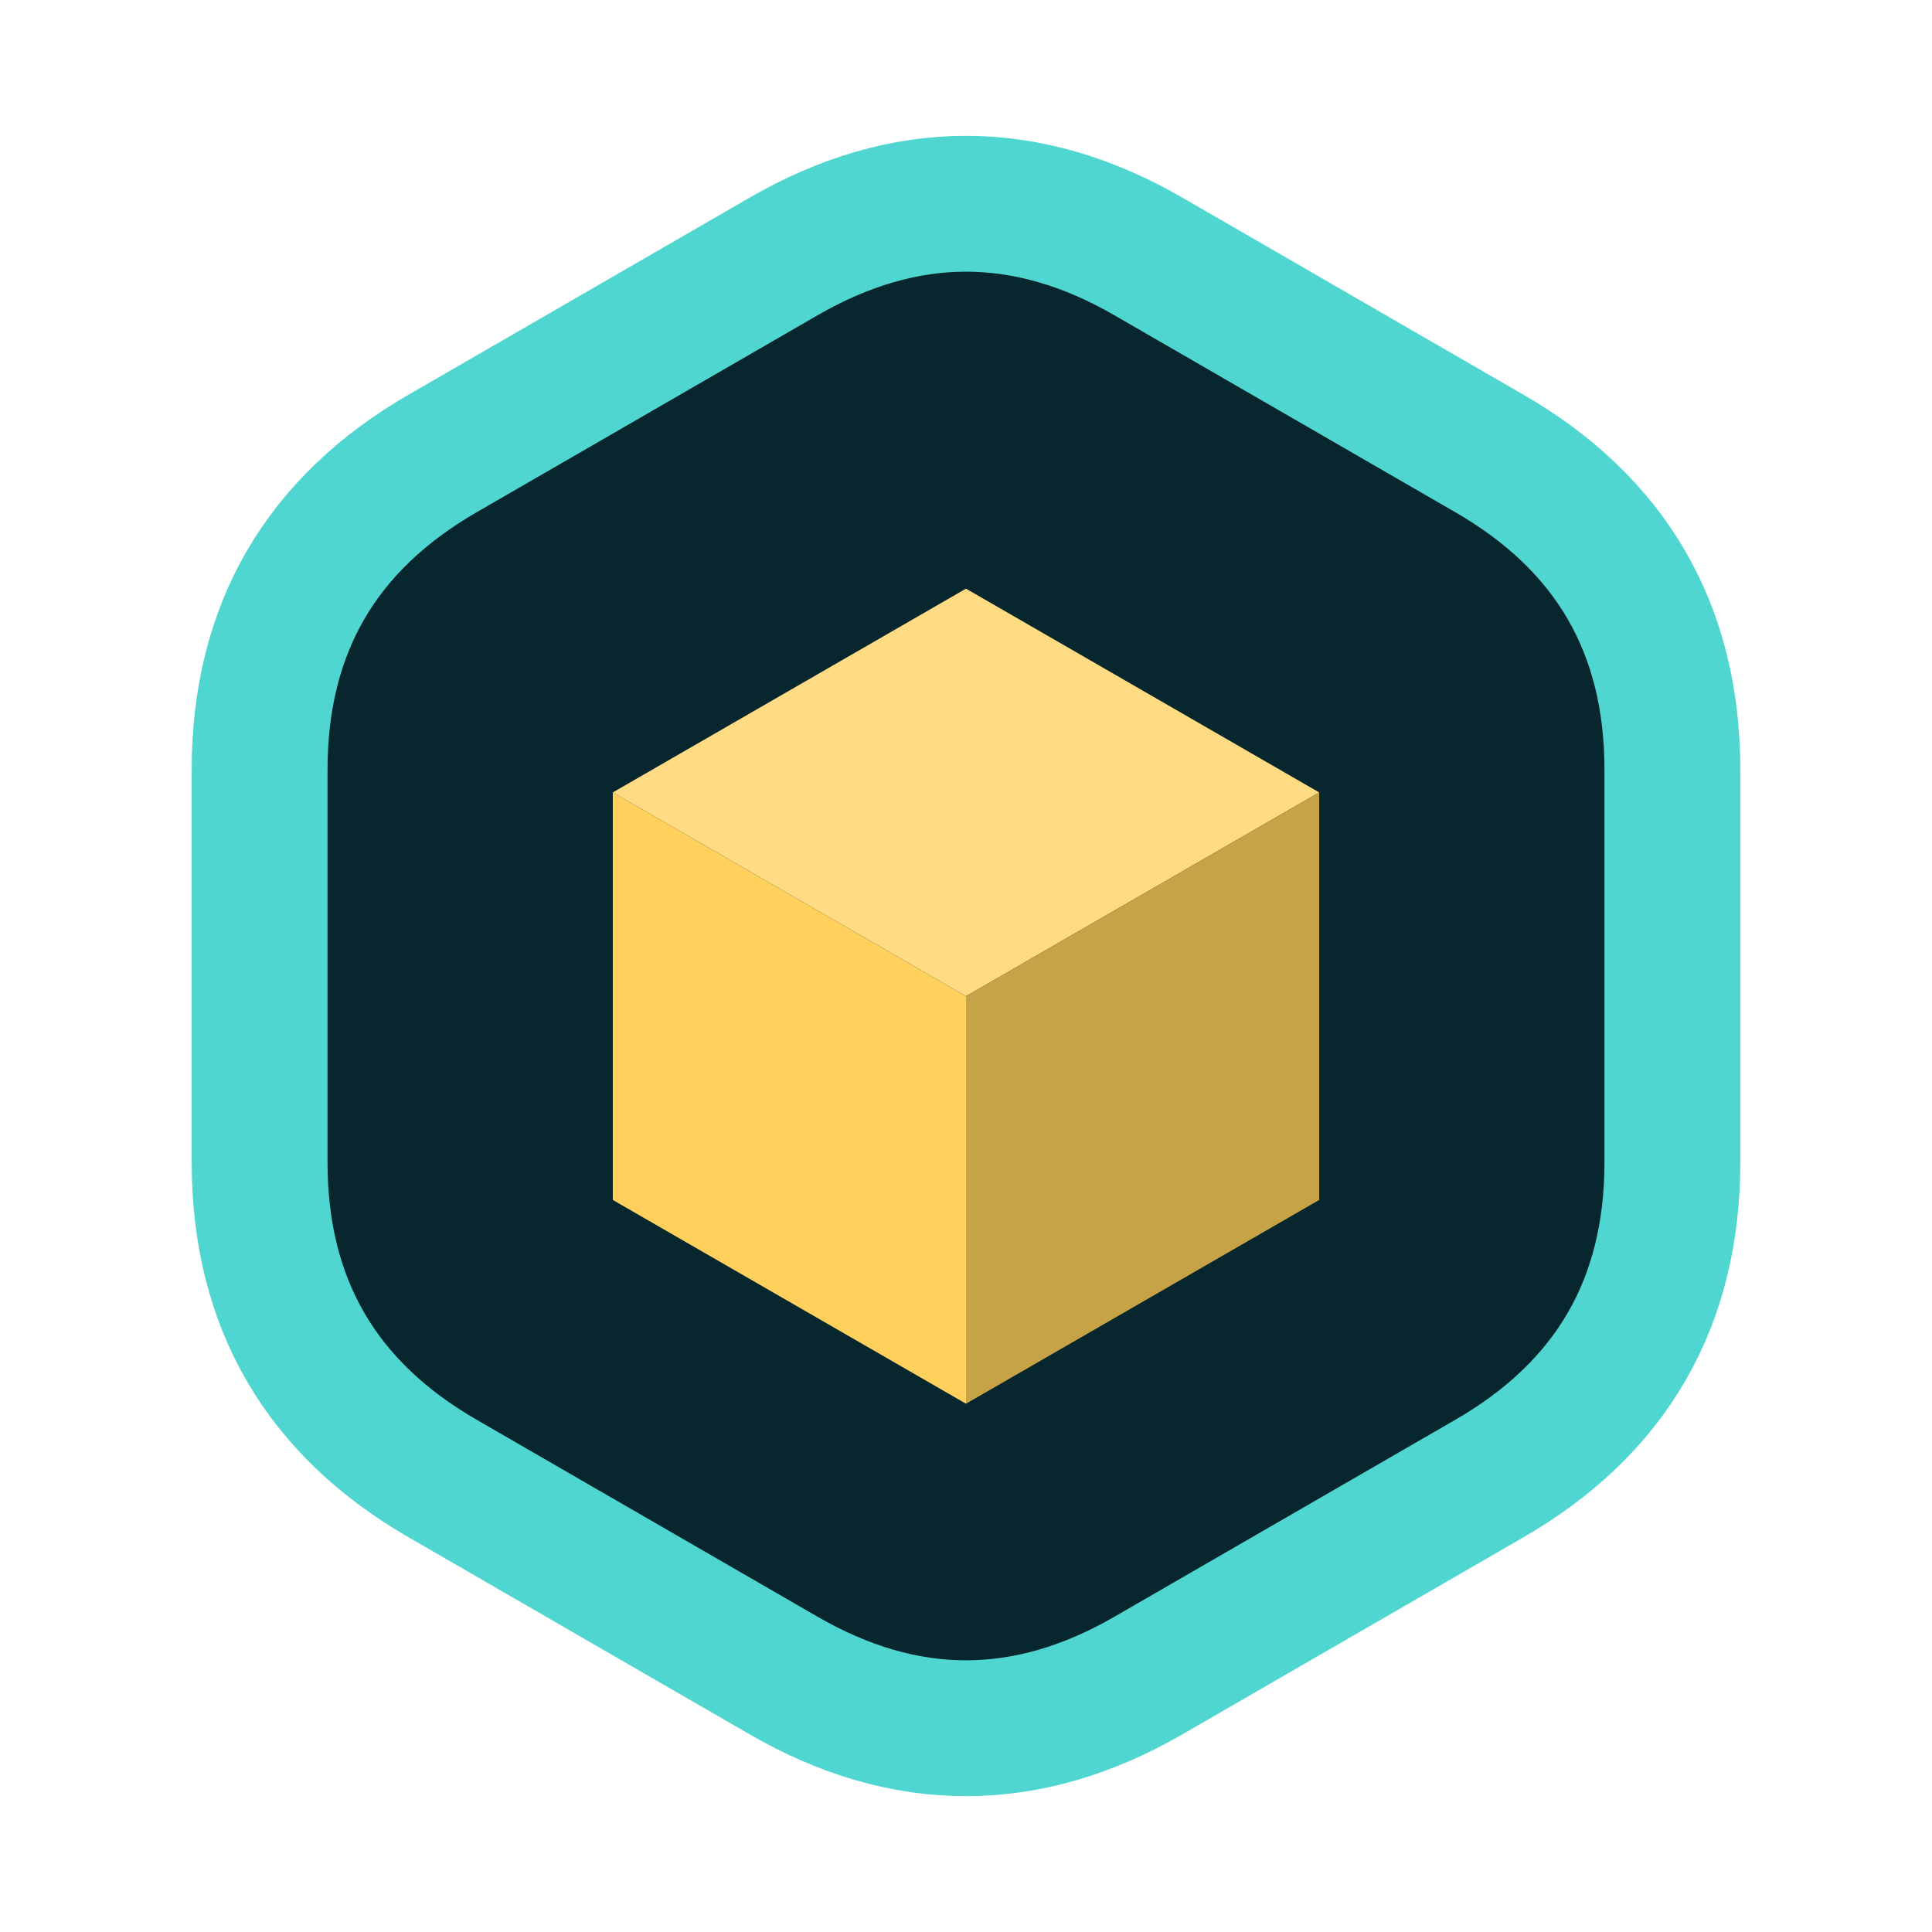
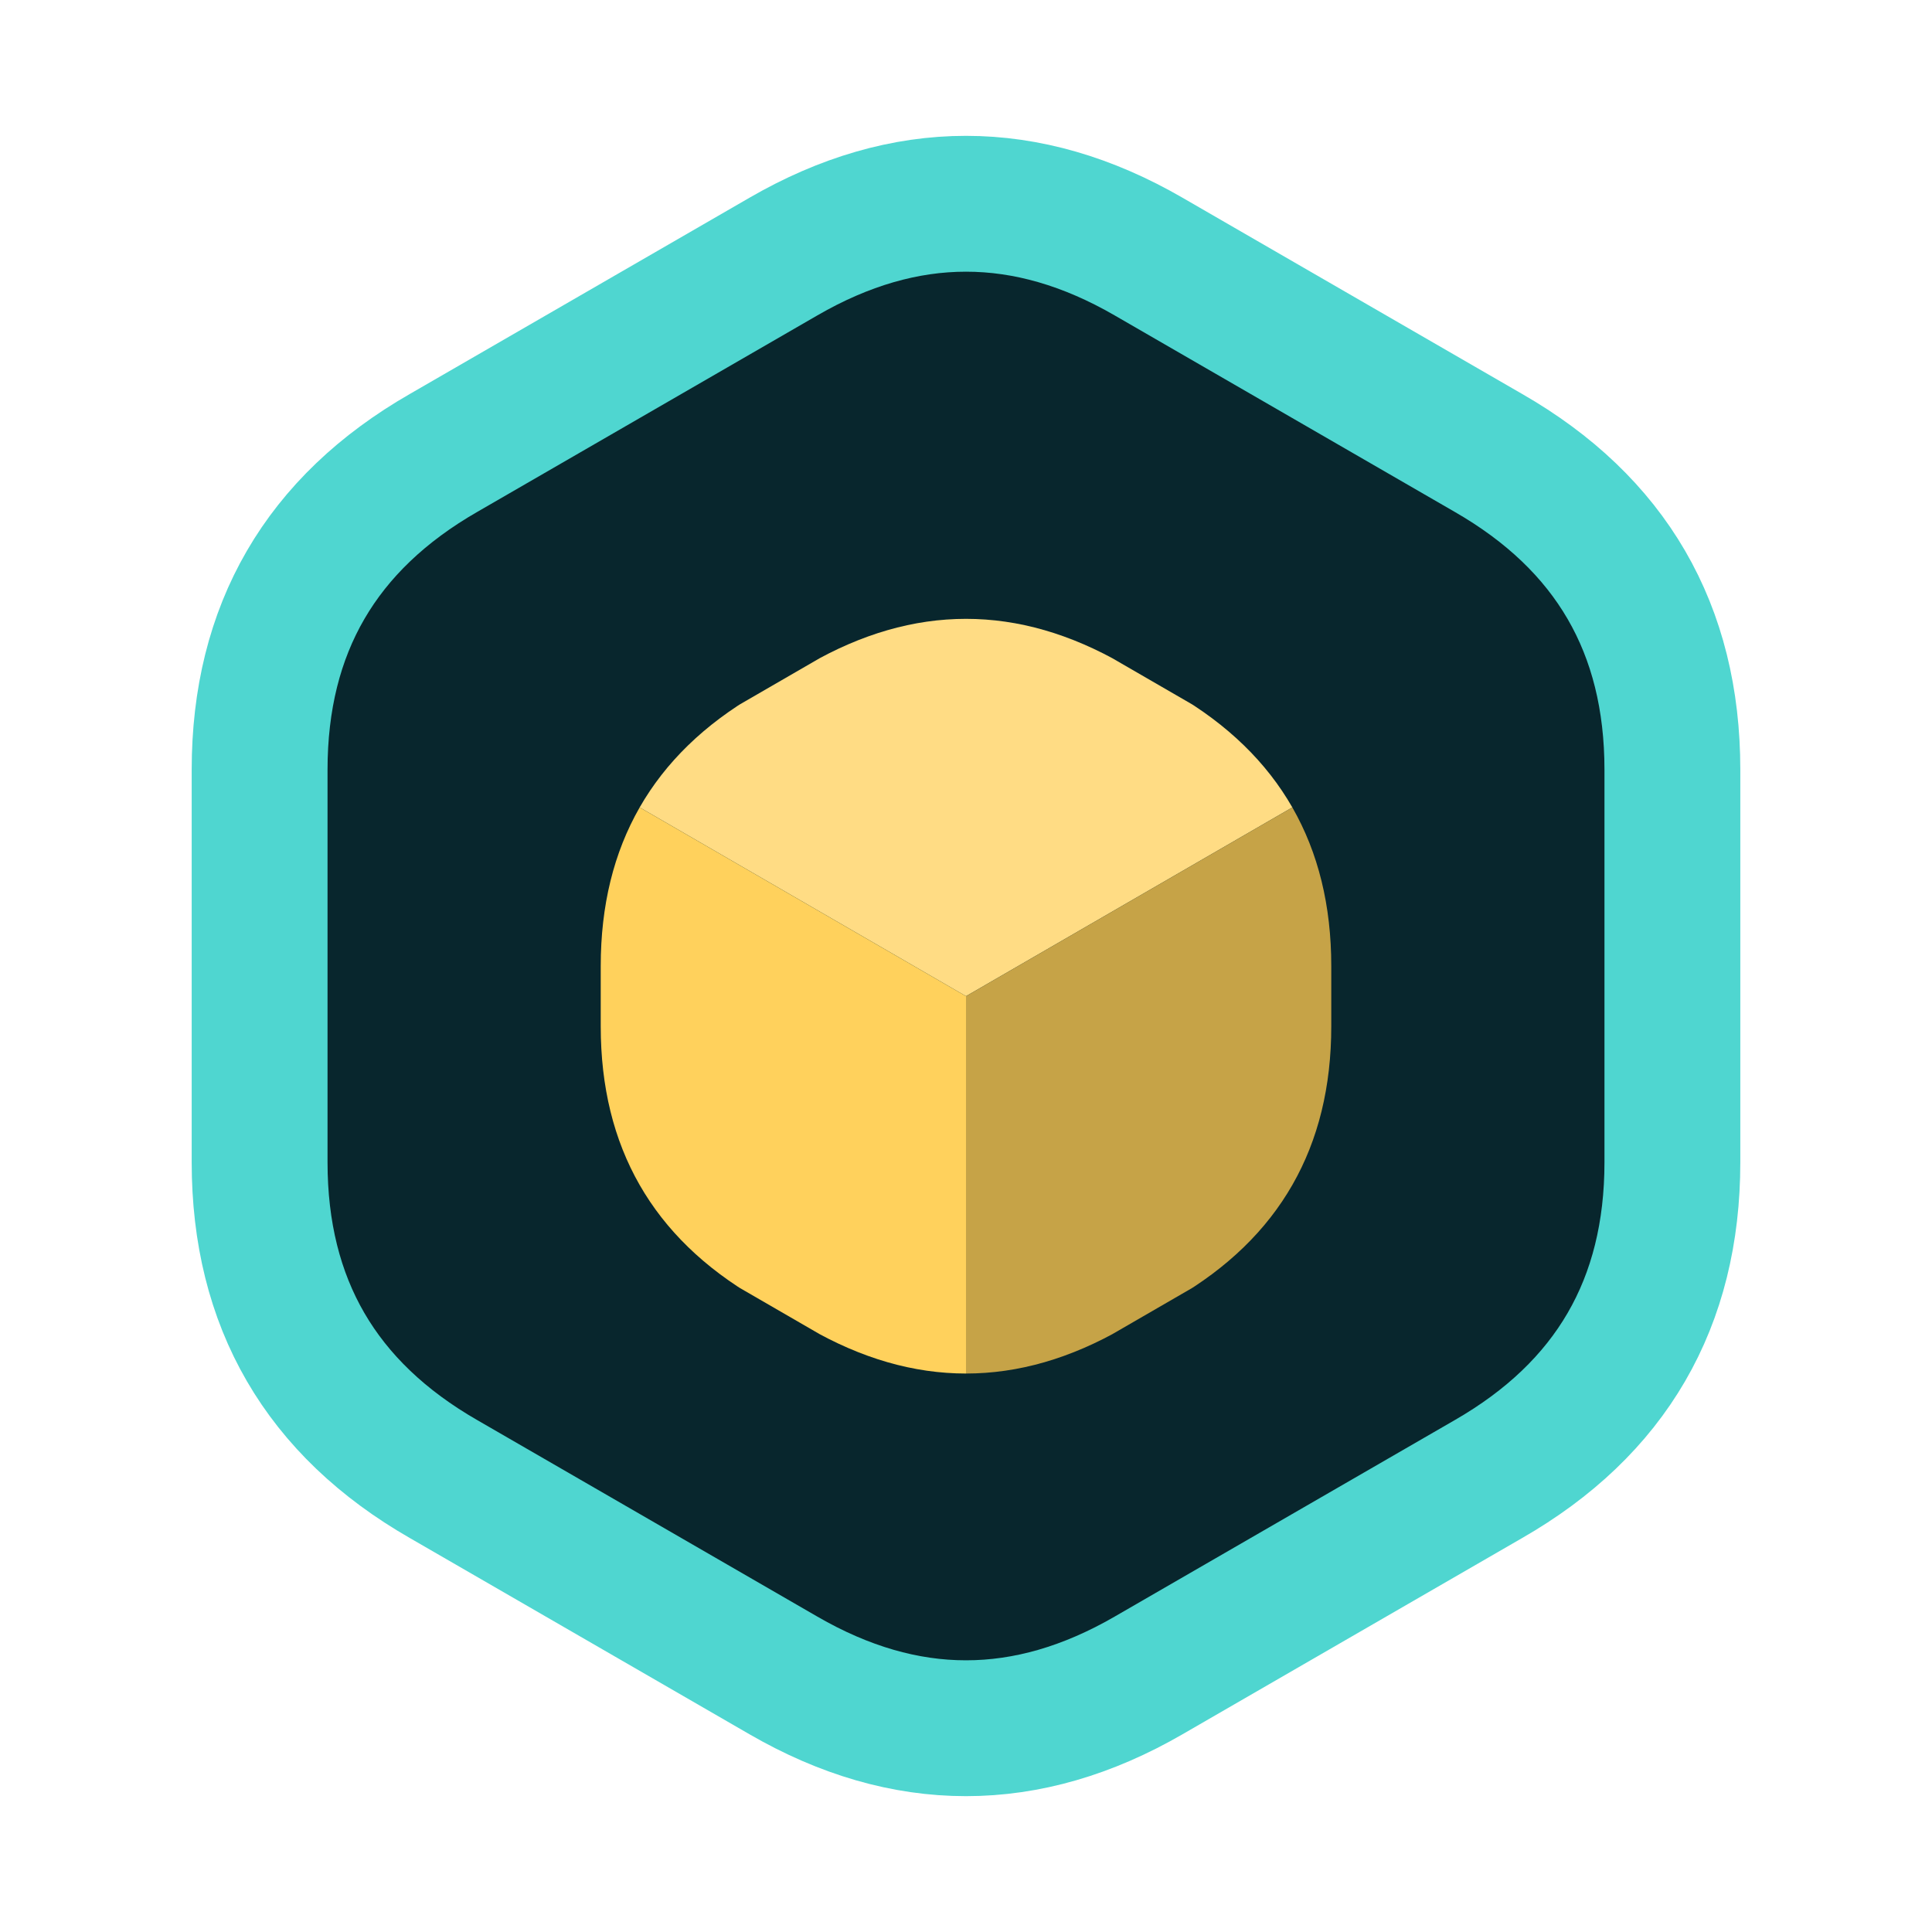
<svg xmlns="http://www.w3.org/2000/svg" viewBox="0 0 128 128">
  <path d="M51.9 17.0Q64.0 10.0 76.1 17.0L98.6 30.0Q110.8 37.0 110.8 51.0L110.8 77.0Q110.8 91.0 98.6 98.0L76.1 111.0Q64.0 118.0 51.9 111.0L29.4 98.0Q17.2 91.0 17.2 77.0L17.2 51.0Q17.2 37.0 29.4 30.0Z" fill="#08262D" stroke="#4FD6D0" stroke-width="9" stroke-linejoin="round" />
-   <polygon points="64.0,39.0 87.4,52.5 64.0,66.0 40.6,52.5" fill="#FFDC84" />
-   <polygon points="40.6,52.5 64.0,66.0 64.0,93.0 40.6,79.5" fill="#FFD15C" />
-   <polygon points="64.0,66.0 87.4,52.5 87.4,79.5 64.0,93.0" fill="#C6A347" />
+   <clipPath id="islet-rc-20">
+     <path d="M53.6 44.0Q64.0 38.0 74.4 44.0L77.9 46.0Q88.2 52.0 88.2 64.0L88.2 68.0Q88.2 80.0 77.9 86.0L74.4 88.0Q64.0 94.0 53.6 88.0L50.1 86.0Q39.8 80.0 39.8 68.0L39.8 64.0Q39.8 52.0 50.1 46.0Z" />
+   </clipPath>
+   <g clip-path="url(#islet-rc-20)">
+     <polygon points="64.0,38.0 88.2,52.0 64.0,66.0 39.8,52.0" fill="#FFDC84" />
+     <polygon points="39.8,52.0 64.0,66.0 64.0,94.0 39.8,80.0" fill="#FFD15C" />
+     <polygon points="64.0,66.0 88.2,52.0 88.2,80.0 64.0,94.0" fill="#C6A347" />
+   </g>
</svg>
